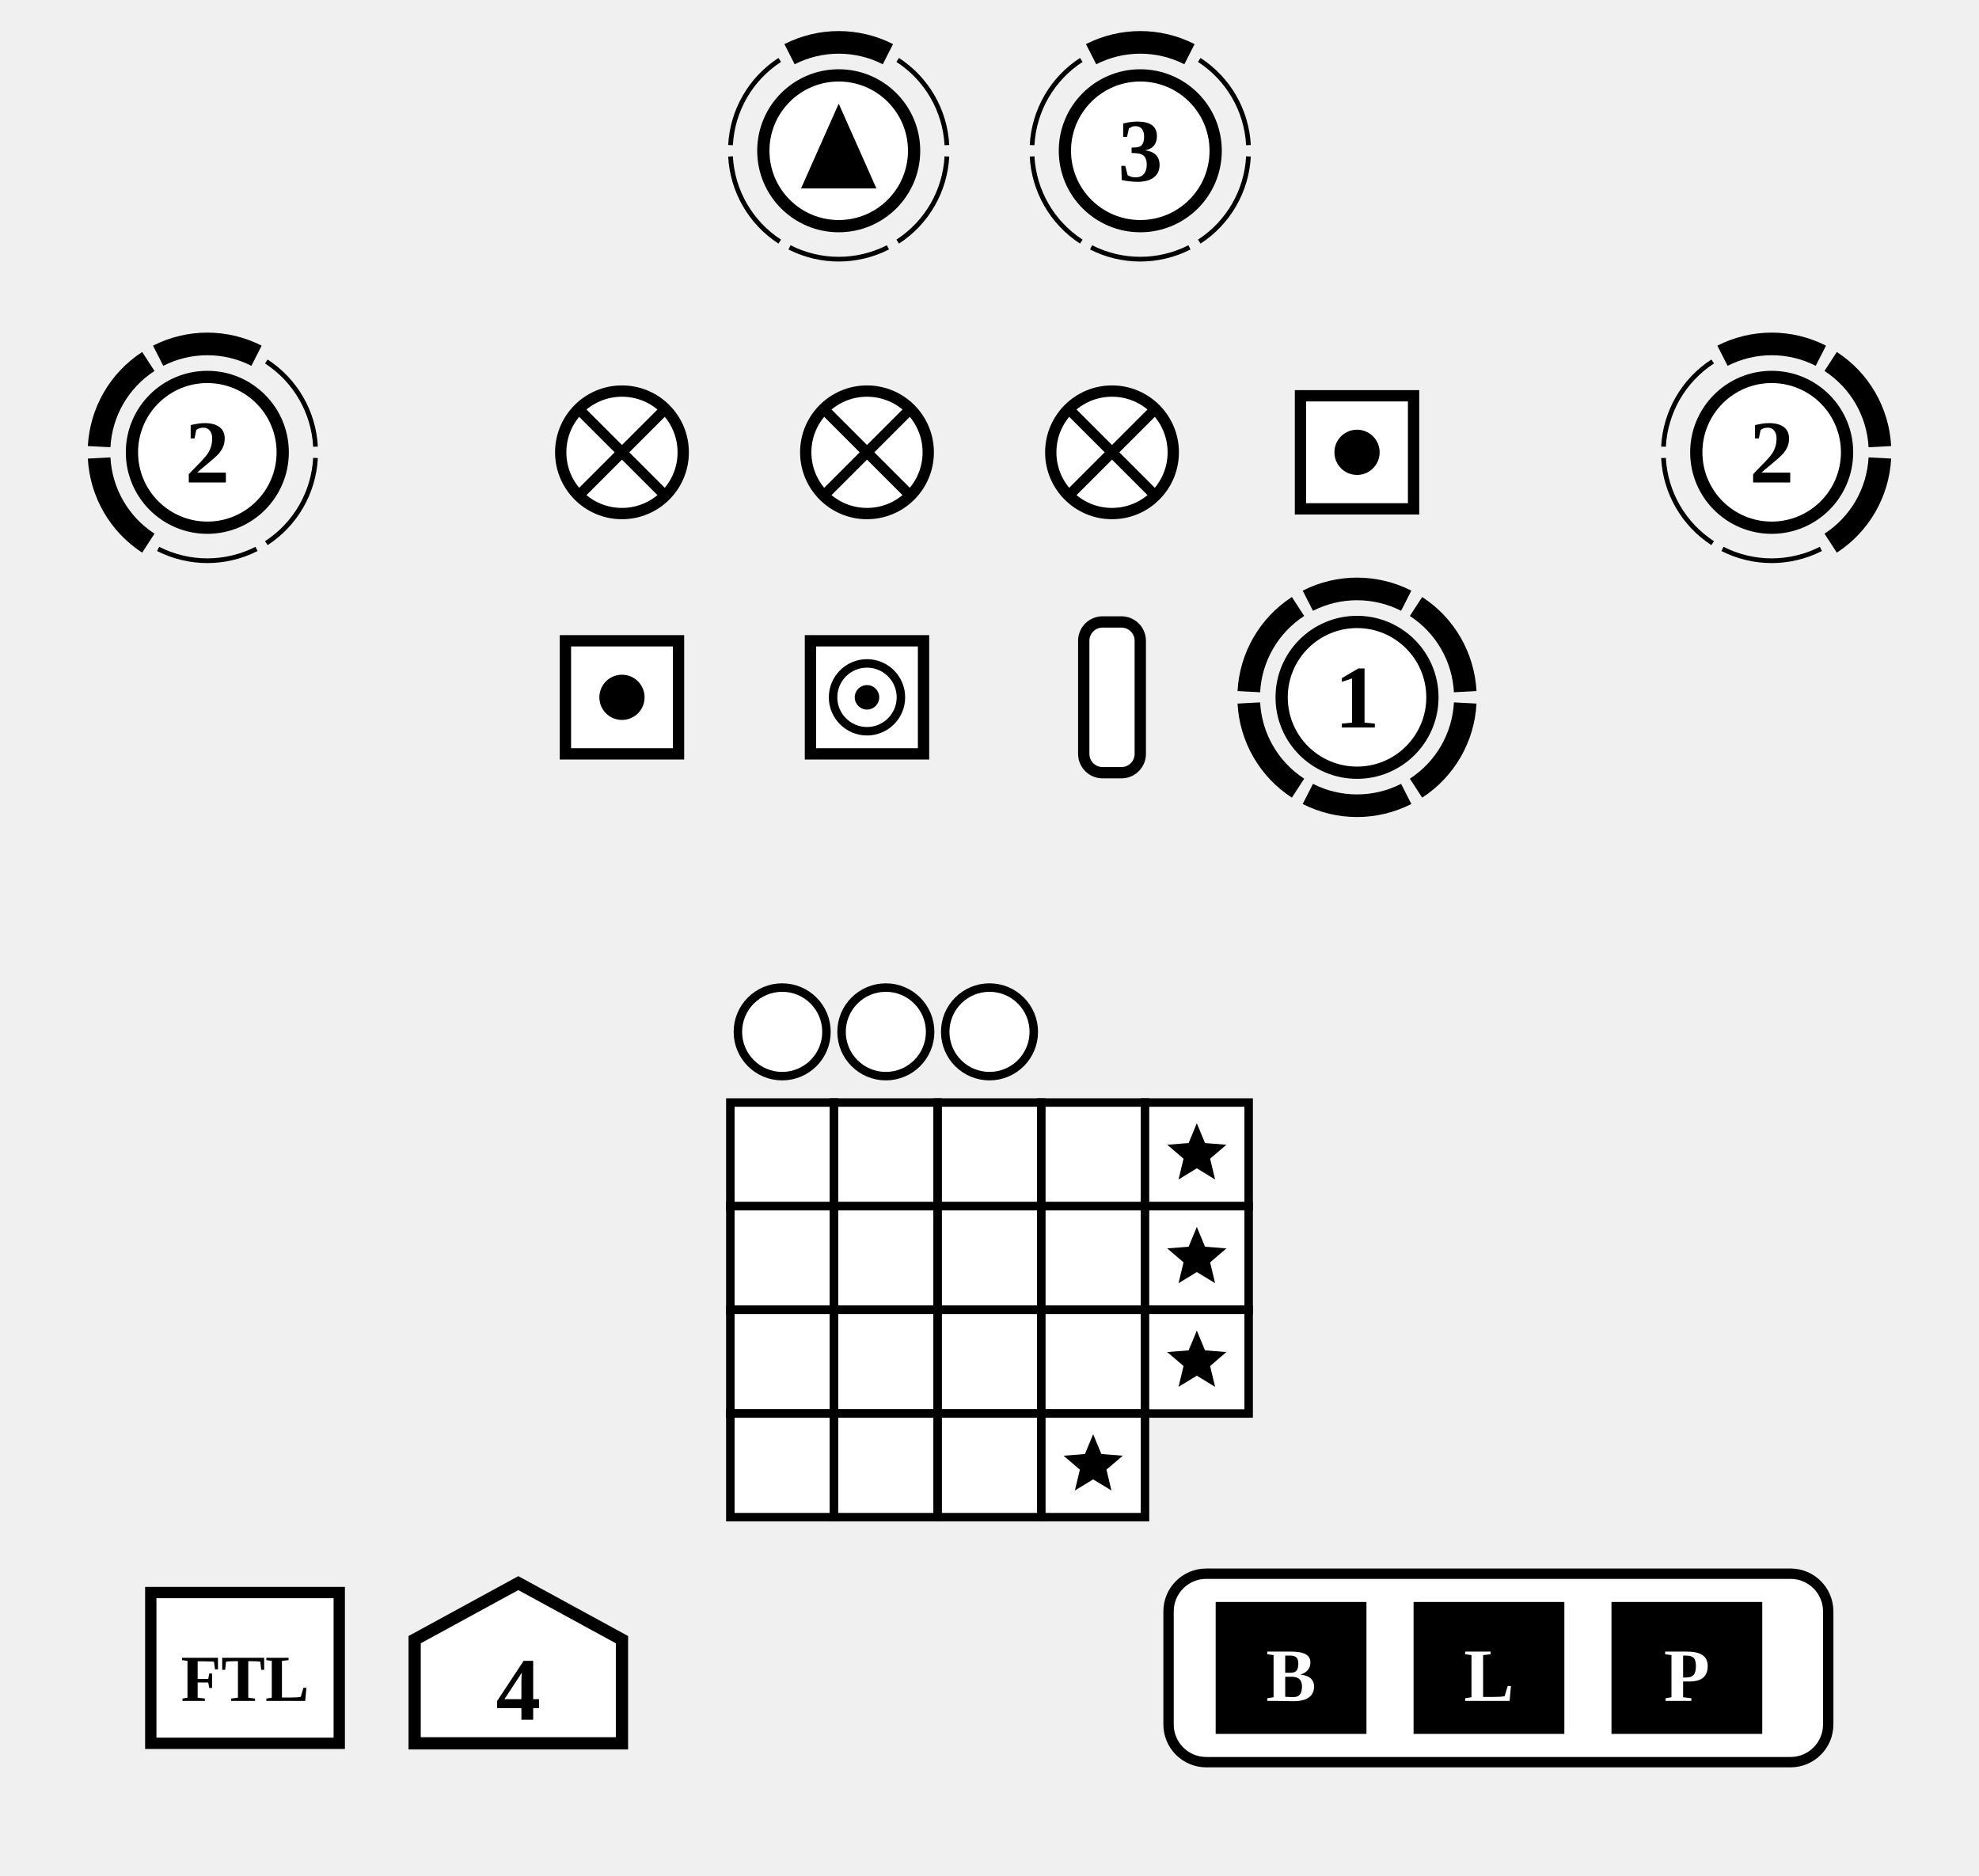
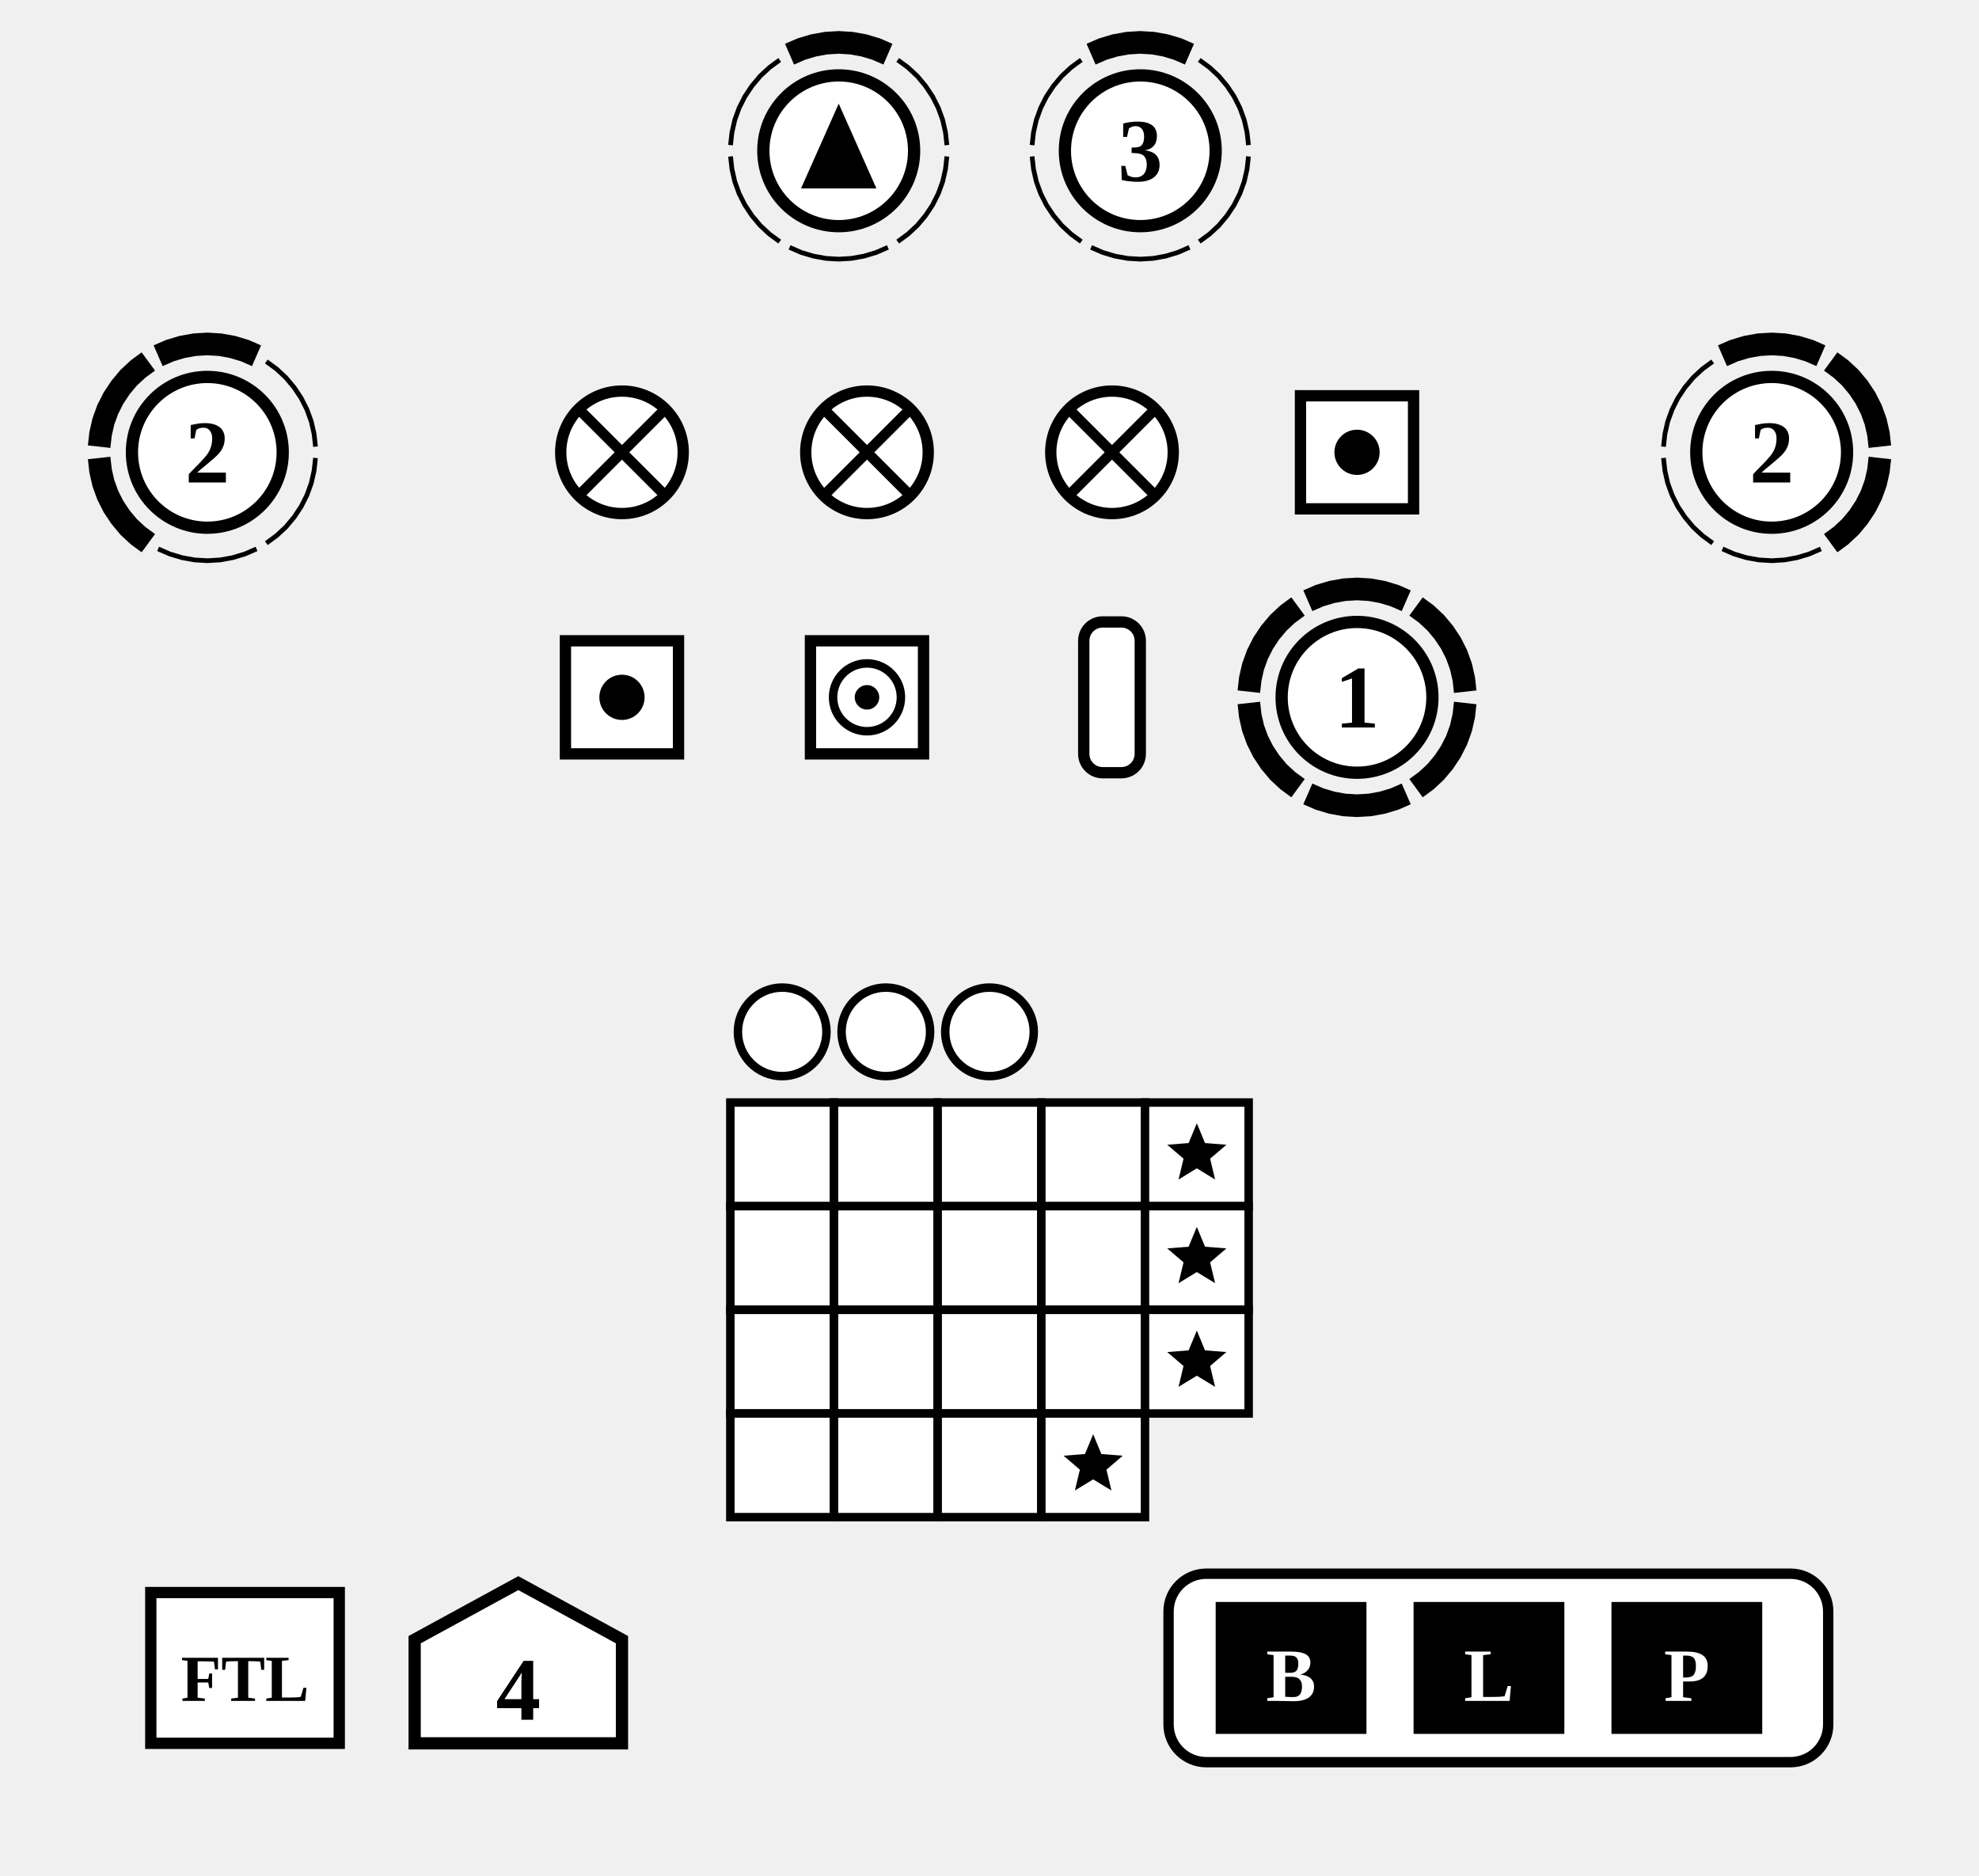
<svg xmlns="http://www.w3.org/2000/svg" viewBox="0 0 210 199" class="ssd">
  <circle cx="89" cy="16" r="8" fill="white" stroke="black" stroke-width="1.3" />
  <path d="M85 20 L89 11 L93 20 Z" fill="black" stroke="none" stroke-width="0" />
-   <path d="M83.78 5.75 A11.5 11.5 0 0 1 94.22 5.75" fill="none" stroke="black" stroke-width="2.4" />
-   <path d="M95.26 6.36 A11.5 11.5 0 0 1 100.48 15.4" fill="none" stroke="black" stroke-width="0.5" />
-   <path d="M100.48 16.6 A11.5 11.5 0 0 1 95.26 25.64" fill="none" stroke="black" stroke-width="0.5" />
-   <path d="M94.22 26.25 A11.5 11.5 0 0 1 83.78 26.25" fill="none" stroke="black" stroke-width="0.5" />
-   <path d="M82.74 25.64 A11.5 11.5 0 0 1 77.52 16.6" fill="none" stroke="black" stroke-width="0.5" />
-   <path d="M77.52 15.4 A11.5 11.5 0 0 1 82.74 6.36" fill="none" stroke="black" stroke-width="0.5" />
+   <path d="M83.78 5.75 L85.02 5.21 L86.32 4.82 L87.65 4.58 L89 4.5 L90.35 4.58 L91.68 4.82 L92.98 5.21 L94.22 5.75" fill="none" stroke="black" stroke-width="2.4" />
+   <path d="M95.26 6.36 L96.35 7.16 L97.34 8.08 L98.21 9.12 L98.96 10.25 L99.57 11.46 L100.03 12.73 L100.33 14.05 L100.48 15.4" fill="none" stroke="black" stroke-width="0.5" />
+   <path d="M100.48 16.6 L100.33 17.95 L100.03 19.27 L99.57 20.54 L98.96 21.75 L98.21 22.88 L97.34 23.92 L96.35 24.84 L95.26 25.64" fill="none" stroke="black" stroke-width="0.5" />
+   <path d="M94.22 26.25 L92.98 26.79 L91.68 27.18 L90.35 27.42 L89 27.5 L87.65 27.42 L86.32 27.18 L85.02 26.79 L83.78 26.25" fill="none" stroke="black" stroke-width="0.5" />
+   <path d="M82.74 25.64 L81.65 24.84 L80.66 23.92 L79.79 22.88 L79.04 21.75 L78.43 20.54 L77.97 19.27 L77.67 17.95 L77.52 16.6" fill="none" stroke="black" stroke-width="0.5" />
+   <path d="M77.52 15.4 L77.67 14.05 L77.97 12.73 L78.43 11.46 L79.04 10.25 L79.79 9.12 L80.66 8.08 L81.65 7.16 L82.74 6.36" fill="none" stroke="black" stroke-width="0.5" />
  <circle cx="121" cy="16" r="8" fill="white" stroke="black" stroke-width="1.3" />
  <text x="121" y="19.2" font-size="9.5" text-anchor="middle" fill="black" font-weight="700">3</text>
-   <path d="M115.78 5.75 A11.5 11.5 0 0 1 126.22 5.75" fill="none" stroke="black" stroke-width="2.4" />
-   <path d="M127.26 6.36 A11.5 11.5 0 0 1 132.48 15.4" fill="none" stroke="black" stroke-width="0.5" />
-   <path d="M132.48 16.6 A11.5 11.5 0 0 1 127.26 25.64" fill="none" stroke="black" stroke-width="0.5" />
-   <path d="M126.22 26.25 A11.5 11.5 0 0 1 115.78 26.25" fill="none" stroke="black" stroke-width="0.5" />
-   <path d="M114.74 25.64 A11.5 11.5 0 0 1 109.52 16.6" fill="none" stroke="black" stroke-width="0.5" />
-   <path d="M109.52 15.4 A11.5 11.5 0 0 1 114.74 6.36" fill="none" stroke="black" stroke-width="0.5" />
+   <path d="M115.78 5.75 L117.02 5.21 L118.32 4.82 L119.65 4.58 L121 4.5 L122.35 4.58 L123.68 4.82 L124.98 5.21 L126.22 5.75" fill="none" stroke="black" stroke-width="2.4" />
+   <path d="M127.26 6.36 L128.35 7.16 L129.34 8.08 L130.21 9.12 L130.96 10.25 L131.57 11.46 L132.03 12.73 L132.33 14.05 L132.48 15.4" fill="none" stroke="black" stroke-width="0.5" />
+   <path d="M132.48 16.6 L132.33 17.95 L132.03 19.27 L131.57 20.54 L130.96 21.75 L130.21 22.88 L129.34 23.92 L128.35 24.84 L127.26 25.64" fill="none" stroke="black" stroke-width="0.5" />
+   <path d="M126.22 26.25 L124.98 26.79 L123.68 27.18 L122.35 27.42 L121 27.5 L119.65 27.42 L118.32 27.18 L117.02 26.79 L115.78 26.25" fill="none" stroke="black" stroke-width="0.5" />
+   <path d="M114.74 25.64 L113.65 24.84 L112.66 23.92 L111.79 22.88 L111.04 21.75 L110.43 20.54 L109.97 19.27 L109.67 17.95 L109.52 16.6" fill="none" stroke="black" stroke-width="0.5" />
+   <path d="M109.52 15.4 L109.67 14.05 L109.97 12.73 L110.43 11.46 L111.04 10.25 L111.79 9.12 L112.66 8.08 L113.65 7.16 L114.74 6.36" fill="none" stroke="black" stroke-width="0.5" />
  <circle cx="22" cy="48" r="8" fill="white" stroke="black" stroke-width="1.3" />
  <text x="22" y="51.2" font-size="9.5" text-anchor="middle" fill="black" font-weight="700">2</text>
-   <path d="M16.78 37.75 A11.5 11.5 0 0 1 27.22 37.75" fill="none" stroke="black" stroke-width="2.4" />
-   <path d="M28.26 38.36 A11.5 11.5 0 0 1 33.48 47.4" fill="none" stroke="black" stroke-width="0.5" />
-   <path d="M33.48 48.6 A11.5 11.5 0 0 1 28.26 57.64" fill="none" stroke="black" stroke-width="0.5" />
-   <path d="M27.22 58.25 A11.5 11.5 0 0 1 16.78 58.25" fill="none" stroke="black" stroke-width="0.5" />
-   <path d="M15.74 57.64 A11.5 11.5 0 0 1 10.52 48.6" fill="none" stroke="black" stroke-width="2.4" />
-   <path d="M10.52 47.4 A11.5 11.5 0 0 1 15.74 38.36" fill="none" stroke="black" stroke-width="2.4" />
+   <path d="M16.78 37.75 L18.02 37.21 L19.32 36.82 L20.65 36.58 L22 36.5 L23.35 36.58 L24.68 36.82 L25.98 37.21 L27.22 37.75" fill="none" stroke="black" stroke-width="2.4" />
+   <path d="M28.26 38.36 L29.35 39.16 L30.34 40.08 L31.21 41.12 L31.96 42.25 L32.57 43.46 L33.03 44.73 L33.33 46.05 L33.48 47.4" fill="none" stroke="black" stroke-width="0.5" />
+   <path d="M33.48 48.6 L33.33 49.95 L33.03 51.27 L32.57 52.54 L31.96 53.75 L31.21 54.88 L30.34 55.92 L29.35 56.84 L28.26 57.64" fill="none" stroke="black" stroke-width="0.5" />
+   <path d="M27.22 58.25 L25.98 58.79 L24.68 59.18 L23.35 59.42 L22 59.5 L20.65 59.42 L19.32 59.18 L18.02 58.79 L16.78 58.25" fill="none" stroke="black" stroke-width="0.5" />
+   <path d="M15.74 57.64 L14.65 56.84 L13.66 55.92 L12.79 54.88 L12.04 53.75 L11.43 52.54 L10.97 51.27 L10.67 49.95 L10.52 48.6" fill="none" stroke="black" stroke-width="2.4" />
+   <path d="M10.52 47.4 L10.67 46.05 L10.97 44.73 L11.43 43.46 L12.04 42.25 L12.79 41.12 L13.66 40.08 L14.65 39.16 L15.74 38.36" fill="none" stroke="black" stroke-width="2.4" />
  <circle cx="188" cy="48" r="8" fill="white" stroke="black" stroke-width="1.3" />
  <text x="188" y="51.2" font-size="9.5" text-anchor="middle" fill="black" font-weight="700">2</text>
-   <path d="M182.78 37.75 A11.5 11.5 0 0 1 193.22 37.75" fill="none" stroke="black" stroke-width="2.4" />
-   <path d="M194.26 38.36 A11.5 11.5 0 0 1 199.48 47.4" fill="none" stroke="black" stroke-width="2.4" />
-   <path d="M199.48 48.6 A11.5 11.5 0 0 1 194.26 57.64" fill="none" stroke="black" stroke-width="2.4" />
-   <path d="M193.22 58.25 A11.5 11.5 0 0 1 182.78 58.25" fill="none" stroke="black" stroke-width="0.5" />
-   <path d="M181.74 57.64 A11.5 11.5 0 0 1 176.52 48.6" fill="none" stroke="black" stroke-width="0.5" />
-   <path d="M176.52 47.4 A11.5 11.5 0 0 1 181.74 38.36" fill="none" stroke="black" stroke-width="0.5" />
+   <path d="M182.78 37.75 L184.02 37.21 L185.32 36.82 L186.65 36.58 L188 36.5 L189.35 36.58 L190.68 36.82 L191.98 37.21 L193.22 37.75" fill="none" stroke="black" stroke-width="2.4" />
+   <path d="M194.26 38.36 L195.35 39.16 L196.34 40.08 L197.21 41.12 L197.96 42.25 L198.57 43.46 L199.03 44.73 L199.33 46.05 L199.48 47.4" fill="none" stroke="black" stroke-width="2.4" />
+   <path d="M199.48 48.6 L199.33 49.95 L199.03 51.27 L198.57 52.54 L197.96 53.75 L197.21 54.88 L196.34 55.92 L195.35 56.84 L194.26 57.64" fill="none" stroke="black" stroke-width="2.4" />
+   <path d="M193.22 58.25 L191.98 58.79 L190.68 59.18 L189.35 59.42 L188 59.5 L186.65 59.42 L185.32 59.18 L184.02 58.79 L182.78 58.25" fill="none" stroke="black" stroke-width="0.5" />
+   <path d="M181.74 57.64 L180.65 56.84 L179.66 55.92 L178.79 54.88 L178.04 53.75 L177.43 52.54 L176.97 51.27 L176.67 49.95 L176.52 48.6" fill="none" stroke="black" stroke-width="0.5" />
+   <path d="M176.52 47.4 L176.67 46.05 L176.97 44.73 L177.43 43.46 L178.04 42.25 L178.79 41.12 L179.66 40.08 L180.65 39.16 L181.74 38.36" fill="none" stroke="black" stroke-width="0.5" />
  <circle cx="66" cy="48" r="6.5" fill="white" stroke="black" stroke-width="1.2" />
  <path d="M61.5 43.5 L70.5 52.5 M70.5 43.5 L61.5 52.5" fill="none" stroke="black" stroke-width="1.1" />
  <circle cx="92" cy="48" r="6.5" fill="white" stroke="black" stroke-width="1.2" />
  <path d="M87.5 43.5 L96.5 52.5 M96.5 43.5 L87.5 52.5" fill="none" stroke="black" stroke-width="1.1" />
  <circle cx="118" cy="48" r="6.5" fill="white" stroke="black" stroke-width="1.2" />
  <path d="M113.5 43.5 L122.5 52.5 M122.5 43.5 L113.5 52.5" fill="none" stroke="black" stroke-width="1.1" />
  <rect x="138" y="42" width="12" height="12" fill="white" stroke="black" stroke-width="1.2" />
  <circle cx="144" cy="48" r="2.4" fill="black" stroke="none" stroke-width="0" />
  <rect x="60" y="68" width="12" height="12" fill="white" stroke="black" stroke-width="1.2" />
  <circle cx="66" cy="74" r="2.4" fill="black" stroke="none" stroke-width="0" />
  <rect x="86" y="68" width="12" height="12" fill="white" stroke="black" stroke-width="1.2" />
  <circle cx="92" cy="74" r="3.6" fill="none" stroke="black" stroke-width="0.9" />
  <circle cx="92" cy="74" r="1.3" fill="black" stroke="none" stroke-width="0" />
  <rect x="115" y="66" width="6" height="16" rx="2" fill="white" stroke="black" stroke-width="1.2" />
  <circle cx="144" cy="74" r="8" fill="white" stroke="black" stroke-width="1.3" />
  <text x="144" y="77.2" font-size="9.5" text-anchor="middle" fill="black" font-weight="700">1</text>
-   <path d="M138.78 63.75 A11.5 11.5 0 0 1 149.22 63.75" fill="none" stroke="black" stroke-width="2.4" />
-   <path d="M150.26 64.36 A11.5 11.5 0 0 1 155.48 73.4" fill="none" stroke="black" stroke-width="2.4" />
-   <path d="M155.48 74.6 A11.5 11.5 0 0 1 150.26 83.64" fill="none" stroke="black" stroke-width="2.4" />
-   <path d="M149.22 84.25 A11.5 11.5 0 0 1 138.78 84.25" fill="none" stroke="black" stroke-width="2.4" />
-   <path d="M137.74 83.64 A11.5 11.5 0 0 1 132.52 74.6" fill="none" stroke="black" stroke-width="2.4" />
-   <path d="M132.52 73.4 A11.5 11.5 0 0 1 137.74 64.36" fill="none" stroke="black" stroke-width="2.4" />
+   <path d="M138.78 63.75 L140.02 63.21 L141.32 62.82 L142.65 62.58 L144 62.5 L145.35 62.58 L146.68 62.82 L147.98 63.21 L149.22 63.75" fill="none" stroke="black" stroke-width="2.4" />
+   <path d="M150.26 64.36 L151.35 65.16 L152.34 66.08 L153.21 67.12 L153.96 68.25 L154.57 69.46 L155.03 70.73 L155.33 72.05 L155.48 73.4" fill="none" stroke="black" stroke-width="2.4" />
+   <path d="M155.48 74.6 L155.33 75.95 L155.03 77.27 L154.57 78.54 L153.96 79.75 L153.21 80.88 L152.34 81.92 L151.35 82.84 L150.26 83.64" fill="none" stroke="black" stroke-width="2.4" />
+   <path d="M149.22 84.25 L147.98 84.79 L146.68 85.18 L145.35 85.42 L144 85.5 L142.65 85.42 L141.32 85.18 L140.02 84.79 L138.78 84.25" fill="none" stroke="black" stroke-width="2.4" />
+   <path d="M137.74 83.64 L136.65 82.84 L135.66 81.92 L134.79 80.88 L134.04 79.75 L133.43 78.54 L132.97 77.27 L132.67 75.95 L132.52 74.6" fill="none" stroke="black" stroke-width="2.4" />
+   <path d="M132.52 73.4 L132.67 72.05 L132.97 70.73 L133.43 69.46 L134.04 68.25 L134.79 67.12 L135.66 66.08 L136.65 65.16 L137.74 64.36" fill="none" stroke="black" stroke-width="2.4" />
  <circle cx="83" cy="109.5" r="4.7" fill="white" stroke="black" stroke-width="0.9" />
  <circle cx="94" cy="109.5" r="4.7" fill="white" stroke="black" stroke-width="0.9" />
  <circle cx="105" cy="109.5" r="4.7" fill="white" stroke="black" stroke-width="0.9" />
  <rect x="77.5" y="117" width="11" height="11" fill="white" stroke="black" stroke-width="0.9" />
  <rect x="88.5" y="117" width="11" height="11" fill="white" stroke="black" stroke-width="0.9" />
  <rect x="99.5" y="117" width="11" height="11" fill="white" stroke="black" stroke-width="0.9" />
  <rect x="110.5" y="117" width="11" height="11" fill="white" stroke="black" stroke-width="0.9" />
  <rect x="121.5" y="117" width="11" height="11" fill="white" stroke="black" stroke-width="0.9" />
  <path d="M127 119.2L127.87 121.3L130.14 121.48L128.41 122.96L128.94 125.17L127 123.98L125.06 125.17L125.59 122.96L123.86 121.48L126.13 121.3Z" fill="black" stroke="none" stroke-width="0" />
  <rect x="77.5" y="128" width="11" height="11" fill="white" stroke="black" stroke-width="0.9" />
  <rect x="88.5" y="128" width="11" height="11" fill="white" stroke="black" stroke-width="0.9" />
  <rect x="99.5" y="128" width="11" height="11" fill="white" stroke="black" stroke-width="0.9" />
  <rect x="110.5" y="128" width="11" height="11" fill="white" stroke="black" stroke-width="0.9" />
  <rect x="121.5" y="128" width="11" height="11" fill="white" stroke="black" stroke-width="0.9" />
  <path d="M127 130.2L127.87 132.3L130.14 132.48L128.41 133.96L128.94 136.17L127 134.99L125.06 136.17L125.59 133.96L123.86 132.48L126.13 132.3Z" fill="black" stroke="none" stroke-width="0" />
  <rect x="77.5" y="139" width="11" height="11" fill="white" stroke="black" stroke-width="0.9" />
  <rect x="88.5" y="139" width="11" height="11" fill="white" stroke="black" stroke-width="0.9" />
  <rect x="99.5" y="139" width="11" height="11" fill="white" stroke="black" stroke-width="0.9" />
  <rect x="110.5" y="139" width="11" height="11" fill="white" stroke="black" stroke-width="0.9" />
  <rect x="121.5" y="139" width="11" height="11" fill="white" stroke="black" stroke-width="0.9" />
  <path d="M127 141.2L127.87 143.3L130.14 143.48L128.41 144.96L128.94 147.17L127 145.99L125.06 147.17L125.59 144.96L123.86 143.48L126.13 143.3Z" fill="black" stroke="none" stroke-width="0" />
  <rect x="77.5" y="150" width="11" height="11" fill="white" stroke="black" stroke-width="0.9" />
  <rect x="88.5" y="150" width="11" height="11" fill="white" stroke="black" stroke-width="0.9" />
  <rect x="99.5" y="150" width="11" height="11" fill="white" stroke="black" stroke-width="0.9" />
  <rect x="110.5" y="150" width="11" height="11" fill="white" stroke="black" stroke-width="0.9" />
  <path d="M116 152.2L116.87 154.3L119.14 154.48L117.41 155.96L117.94 158.17L116 156.99L114.06 158.17L114.59 155.96L112.86 154.48L115.13 154.3Z" fill="black" stroke="none" stroke-width="0" />
  <rect x="16" y="169" width="20" height="16" fill="white" stroke="black" stroke-width="1.2" />
  <text x="26" y="180.5" font-size="7" text-anchor="middle" fill="black" font-weight="700">FTL</text>
  <path d="M44 185 L44 174 L55 168 L66 174 L66 185 Z" fill="white" stroke="black" stroke-width="1.3" />
  <text x="55" y="182.5" font-size="9.5" text-anchor="middle" fill="black" font-weight="700">4</text>
  <rect x="124" y="167" width="70" height="20" rx="4" fill="white" stroke="black" stroke-width="1.1" />
  <rect x="129" y="170" width="16" height="14" fill="black" stroke="none" stroke-width="0" />
  <text x="137" y="180.5" font-size="8" text-anchor="middle" fill="white" font-weight="700">B</text>
  <rect x="150" y="170" width="16" height="14" fill="black" stroke="none" stroke-width="0" />
  <text x="158" y="180.5" font-size="8" text-anchor="middle" fill="white" font-weight="700">L</text>
  <rect x="171" y="170" width="16" height="14" fill="black" stroke="none" stroke-width="0" />
  <text x="179" y="180.5" font-size="8" text-anchor="middle" fill="white" font-weight="700">P</text>
</svg>
